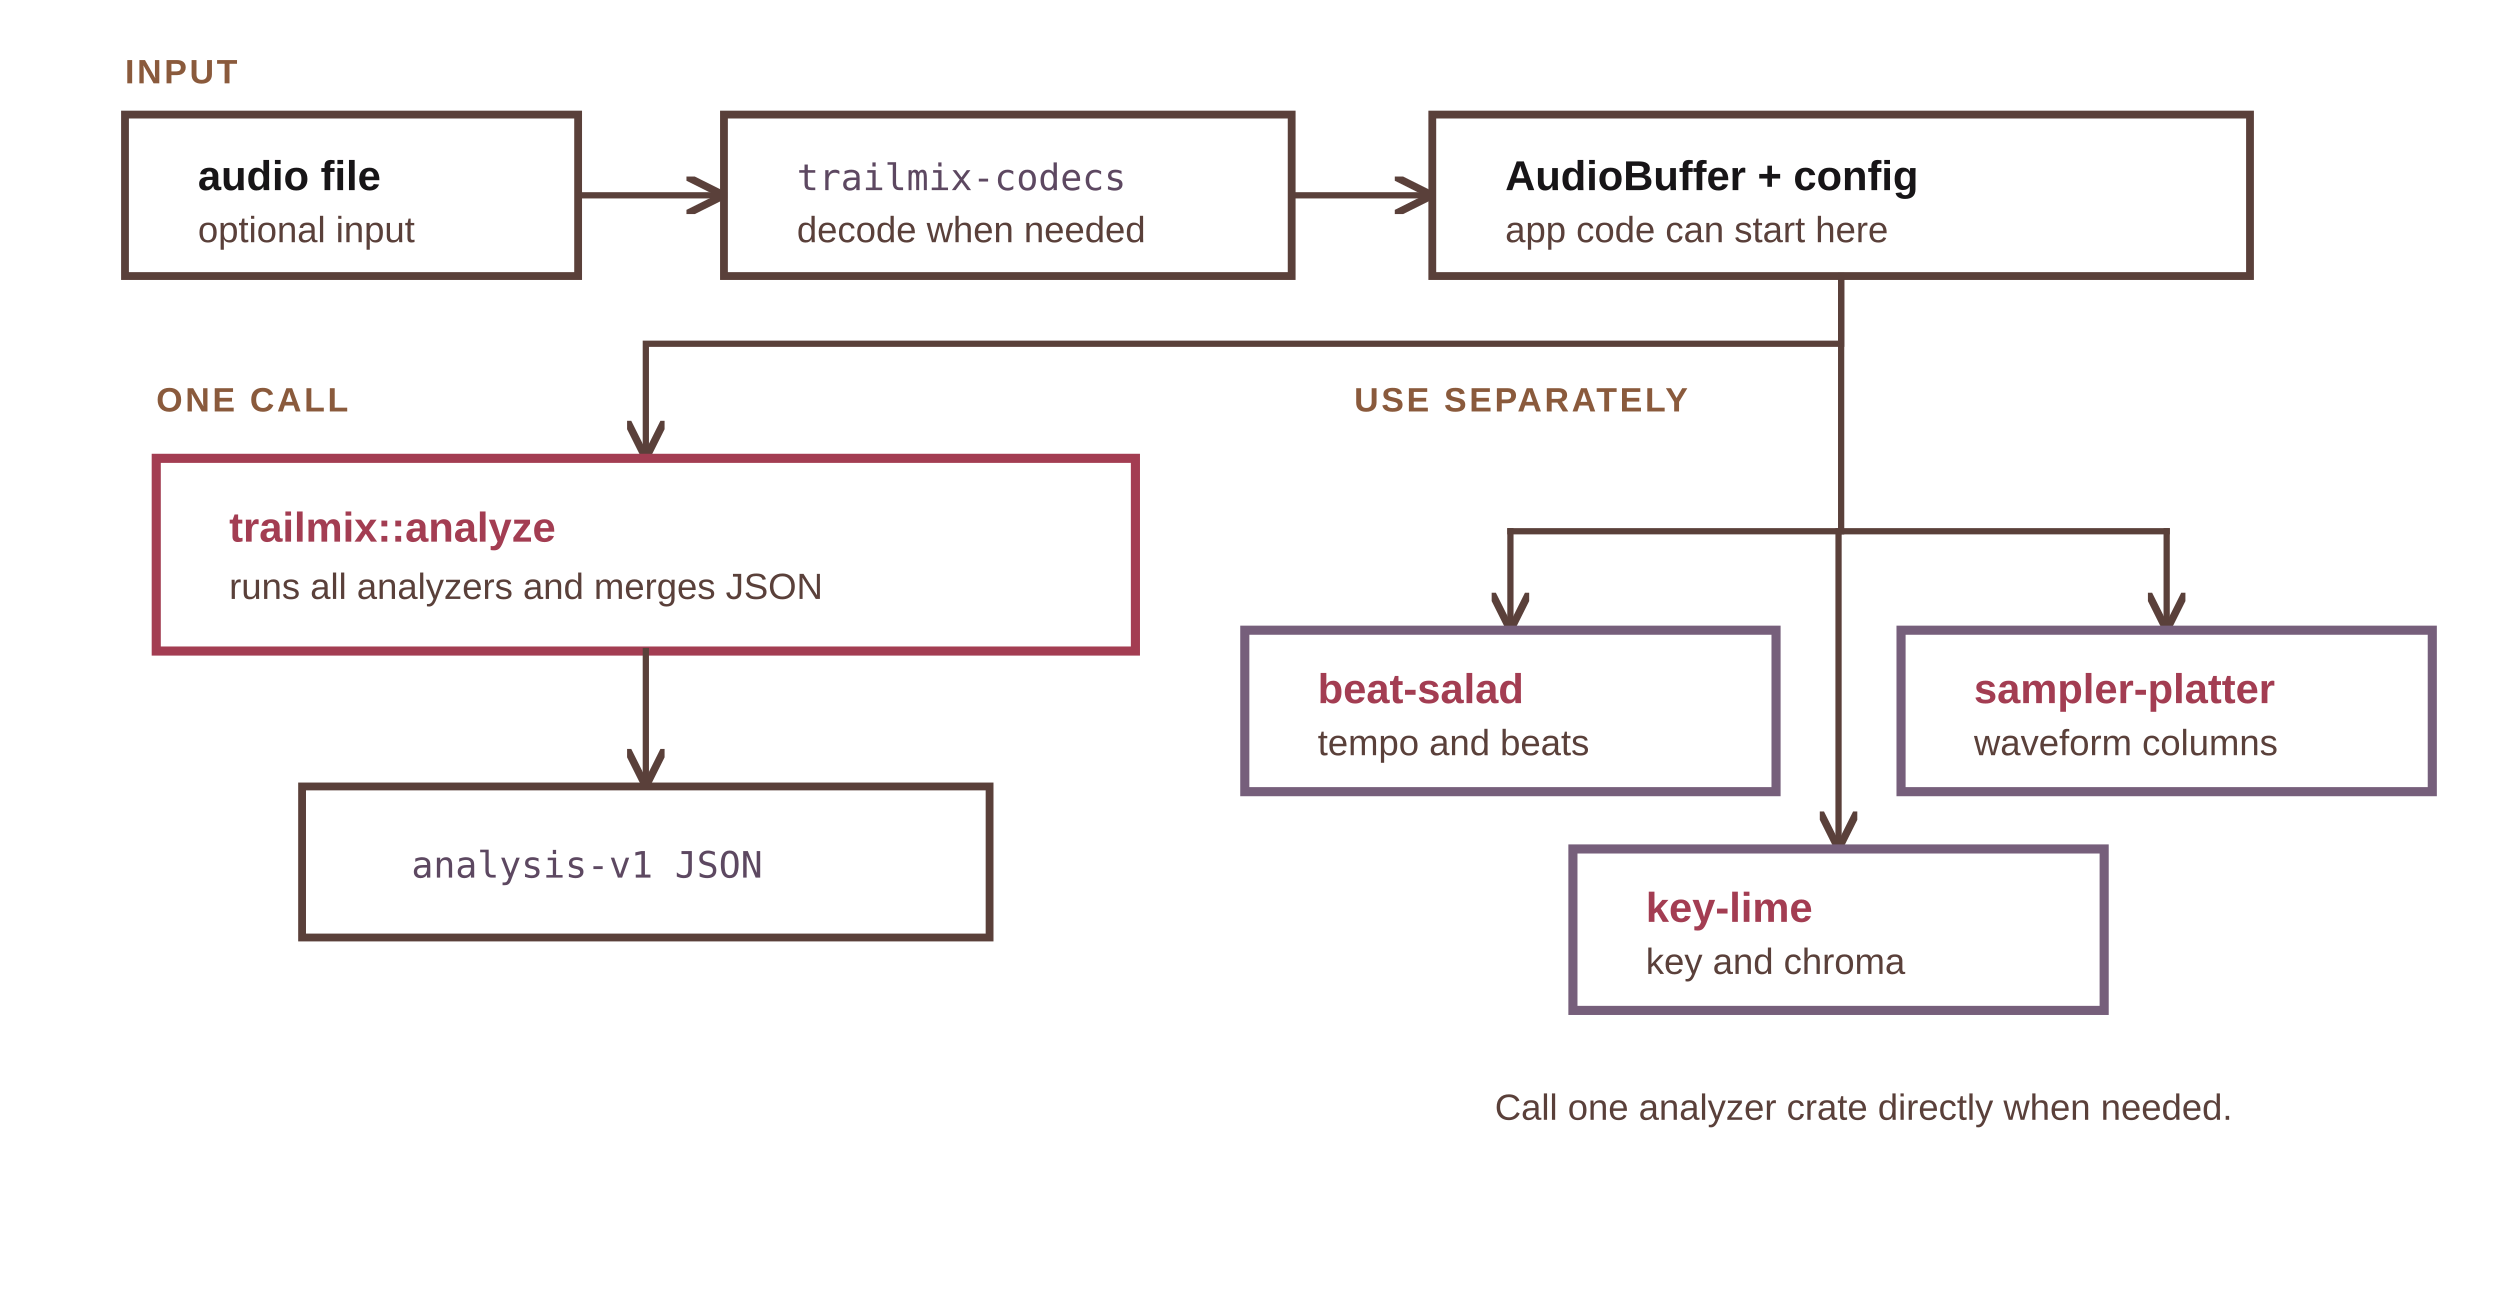
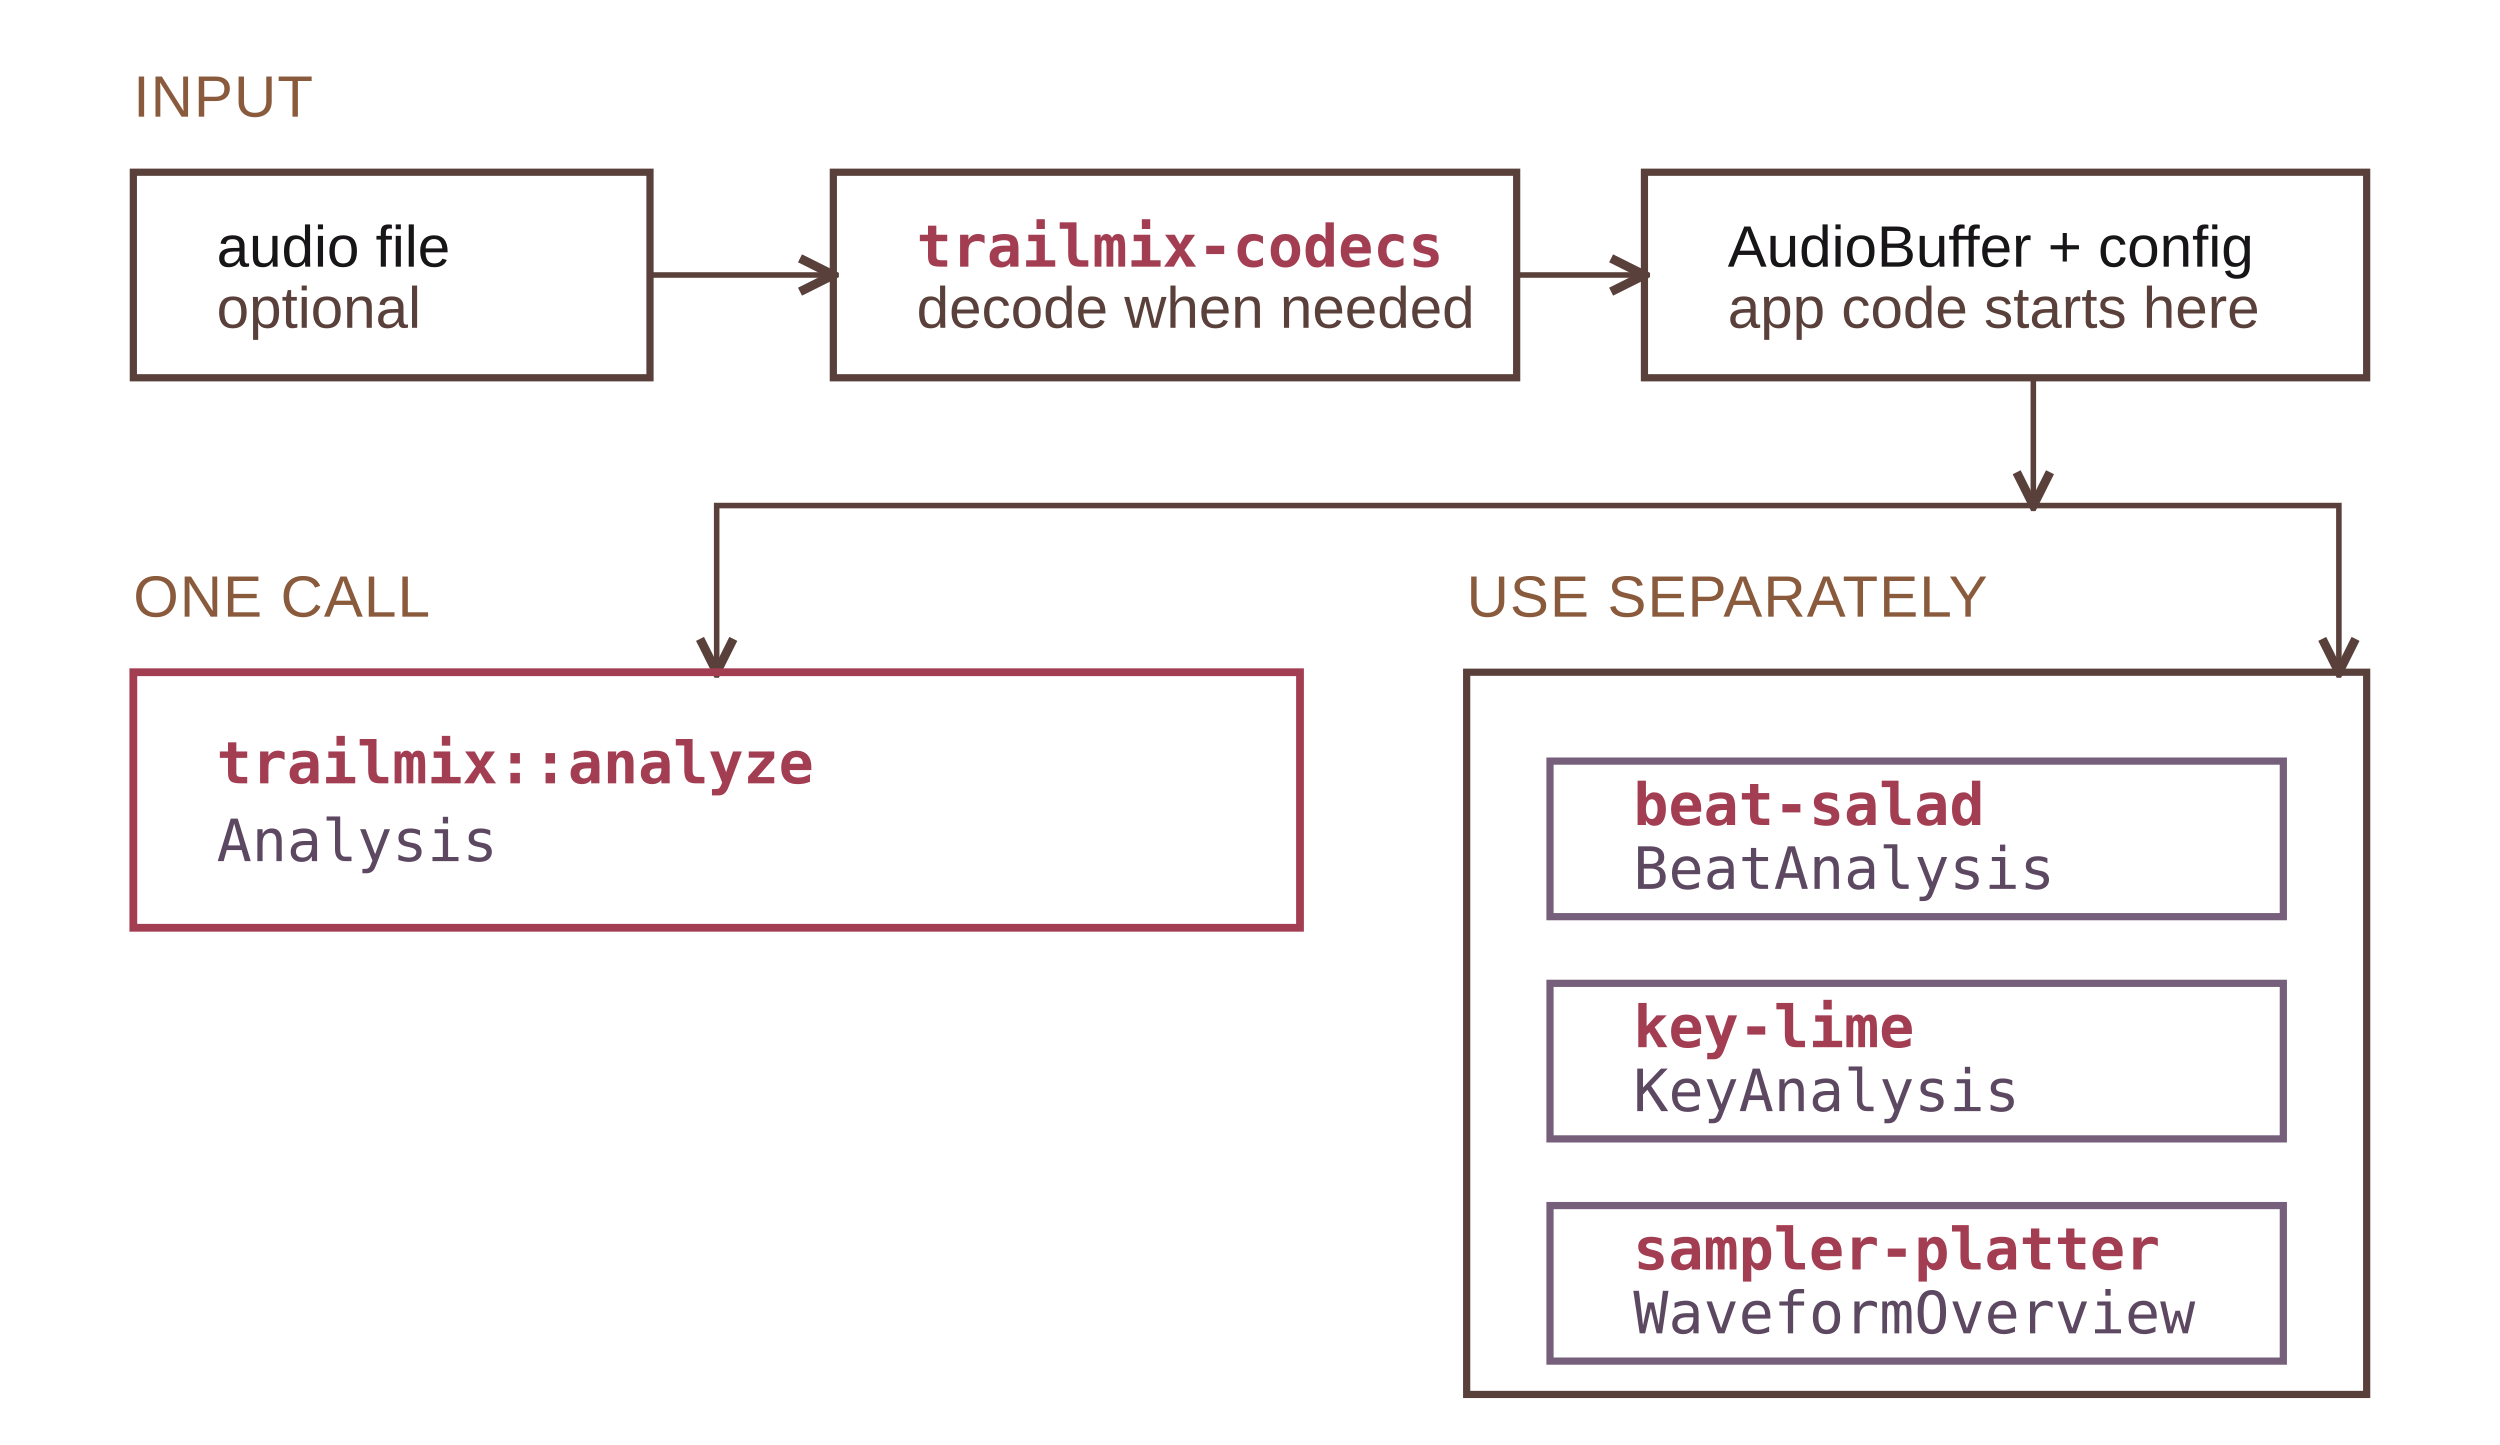
- <svg xmlns="http://www.w3.org/2000/svg" width="960" height="500" viewBox="0 0 960 500" role="img" aria-label="trail mix crate architecture">
+ <svg xmlns="http://www.w3.org/2000/svg" width="900" height="520" viewBox="0 0 900 520" role="img" aria-label="trail mix crate architecture">
  <defs>
-     <marker id="a" markerWidth="6" markerHeight="6" refX="6" refY="3" orient="auto">
-       <path d="M0,0 L6,3 L0,6" fill="none" stroke="#5a403a" stroke-width="1.2" />
+     <marker id="arrow" markerWidth="8" markerHeight="8" refX="7" refY="4" orient="auto">
+       <path d="M1,1 L7,4 L1,7" fill="none" stroke="#5a403a" stroke-width="1.6" />
    </marker>
    <style>
-       .box { fill: none; stroke: #5a403a; stroke-width: 3; }
-       .facade { fill: none; stroke: #a33d52; stroke-width: 3.5; }
-       .analyzer { fill: none; stroke: #765f7b; stroke-width: 3.5; }
-       .arrow { fill: none; stroke: #5a403a; stroke-width: 2.4; stroke-linecap: square; stroke-linejoin: miter; }
-       .title { font: 700 16px "DM Sans", Arial, sans-serif; fill: #171517; }
-       .muted { font: 400 14px "DM Sans", Arial, sans-serif; fill: #5a403a; }
-       .accent { font: 700 16px "DM Sans", Arial, sans-serif; fill: #a33d52; }
-       .part { font: 700 16px "DM Sans", Arial, sans-serif; fill: #a33d52; }
-       .mono { font: 500 14px "DM Mono", ui-monospace, monospace; fill: #5d4861; }
-       .cap { font: 700 13px "DM Sans", Arial, sans-serif; fill: #8a5a3c; letter-spacing: 0.08em; }
+       .box { fill: none; stroke: #5a403a; stroke-width: 2.6; }
+       .facade { fill: none; stroke: #a33d52; stroke-width: 2.8; }
+       .analyzer { fill: none; stroke: #765f7b; stroke-width: 2.6; }
+       .arrow { fill: none; stroke: #5a403a; stroke-width: 2; stroke-linecap: square; stroke-linejoin: miter; marker-end: url(#arrow); }
+       .title { font: 500 21px "DM Sans", Arial, sans-serif; fill: #171517; }
+       .muted { font: 500 21px "DM Sans", Arial, sans-serif; fill: #5a403a; }
+       .mono { font: 400 21px "DM Mono", ui-monospace, monospace; fill: #5d4861; }
+       .crate { font: 700 21px "DM Mono", ui-monospace, monospace; fill: #a33d52; }
+       .cap { font: 500 21px "DM Sans", Arial, sans-serif; fill: #8a5a3c; letter-spacing: 0.02em; }
    </style>
  </defs>
-   <text class="cap" x="48" y="32">INPUT</text>
-   <rect class="box" x="48" y="44" width="174" height="62" rx="0" />
-   <text class="title" x="76" y="73">audio file</text>
-   <text class="muted" x="76" y="93">optional input</text>
-   <path class="arrow" d="M222 75 L278 75" marker-end="url(#a)" />
-   <rect class="box" x="278" y="44" width="218" height="62" rx="0" />
-   <text class="mono" x="306" y="73">trailmix-codecs</text>
-   <text class="muted" x="306" y="93">decode when needed</text>
-   <path class="arrow" d="M496 75 L550 75" marker-end="url(#a)" />
-   <rect class="box" x="550" y="44" width="314" height="62" rx="0" />
-   <text class="title" x="578" y="73">AudioBuffer + config</text>
-   <text class="muted" x="578" y="93">app code can start here</text>
-   <path class="arrow" d="M707 106 L707 132 L248 132 L248 176" marker-end="url(#a)" />
-   <path class="arrow" d="M707 106 L707 204" />
-   <text class="cap" x="60" y="158">ONE CALL</text>
-   <rect class="facade" x="60" y="176" width="376" height="74" rx="0" />
-   <text class="accent" x="88" y="208">trailmix::analyze</text>
-   <text class="muted" x="88" y="230">runs all analyzers and merges JSON</text>
-   <path class="arrow" d="M248 250 L248 302" marker-end="url(#a)" />
-   <rect class="box" x="116" y="302" width="264" height="58" rx="0" />
-   <text class="mono" x="158" y="337">analysis-v1 JSON</text>
-   <text class="cap" x="520" y="158">USE SEPARATELY</text>
-   <path class="arrow" d="M580 204 L832 204" />
-   <path class="arrow" d="M580 204 L580 242" marker-end="url(#a)" />
-   <path class="arrow" d="M706 204 L706 326" marker-end="url(#a)" />
-   <path class="arrow" d="M832 204 L832 242" marker-end="url(#a)" />
-   <rect class="analyzer" x="478" y="242" width="204" height="62" rx="0" />
-   <text class="part" x="506" y="270">beat-salad</text>
-   <text class="muted" x="506" y="290">tempo and beats</text>
-   <rect class="analyzer" x="604" y="326" width="204" height="62" rx="0" />
-   <text class="part" x="632" y="354">key-lime</text>
-   <text class="muted" x="632" y="374">key and chroma</text>
-   <rect class="analyzer" x="730" y="242" width="204" height="62" rx="0" />
-   <text class="part" x="758" y="270">sampler-platter</text>
-   <text class="muted" x="758" y="290">waveform columns</text>
-   <text class="muted" x="574" y="430">Call one analyzer crate directly when needed.</text>
+   <text class="cap" x="48" y="42">INPUT</text>
+   <rect class="box" x="48" y="62" width="186" height="74" />
+   <text class="title" x="78" y="96">audio file</text>
+   <text class="muted" x="78" y="118">optional</text>
+   <path class="arrow" d="M234 99 L300 99" />
+   <rect class="box" x="300" y="62" width="246" height="74" />
+   <text class="crate" x="330" y="96">trailmix-codecs</text>
+   <text class="muted" x="330" y="118">decode when needed</text>
+   <path class="arrow" d="M546 99 L592 99" />
+   <rect class="box" x="592" y="62" width="260" height="74" />
+   <text class="title" x="622" y="96">AudioBuffer + config</text>
+   <text class="muted" x="622" y="118">app code starts here</text>
+   <path class="arrow" d="M732 136 L732 182" />
+   <path class="arrow" d="M732 182 L258 182 L258 242" />
+   <path class="arrow" d="M732 182 L842 182 L842 242" />
+   <text class="cap" x="48" y="222">ONE CALL</text>
+   <rect class="facade" x="48" y="242" width="420" height="92" />
+   <text class="crate" x="78" y="282">trailmix::analyze</text>
+   <text class="mono" x="78" y="310">Analysis</text>
+   <text class="cap" x="528" y="222">USE SEPARATELY</text>
+   <rect class="box" x="528" y="242" width="324" height="260" />
+   <rect class="analyzer" x="558" y="274" width="264" height="56" />
+   <text class="crate" x="588" y="297">beat-salad</text>
+   <text class="mono" x="588" y="320">BeatAnalysis</text>
+   <rect class="analyzer" x="558" y="354" width="264" height="56" />
+   <text class="crate" x="588" y="377">key-lime</text>
+   <text class="mono" x="588" y="400">KeyAnalysis</text>
+   <rect class="analyzer" x="558" y="434" width="264" height="56" />
+   <text class="crate" x="588" y="457">sampler-platter</text>
+   <text class="mono" x="588" y="480">WaveformOverview</text>
</svg>
